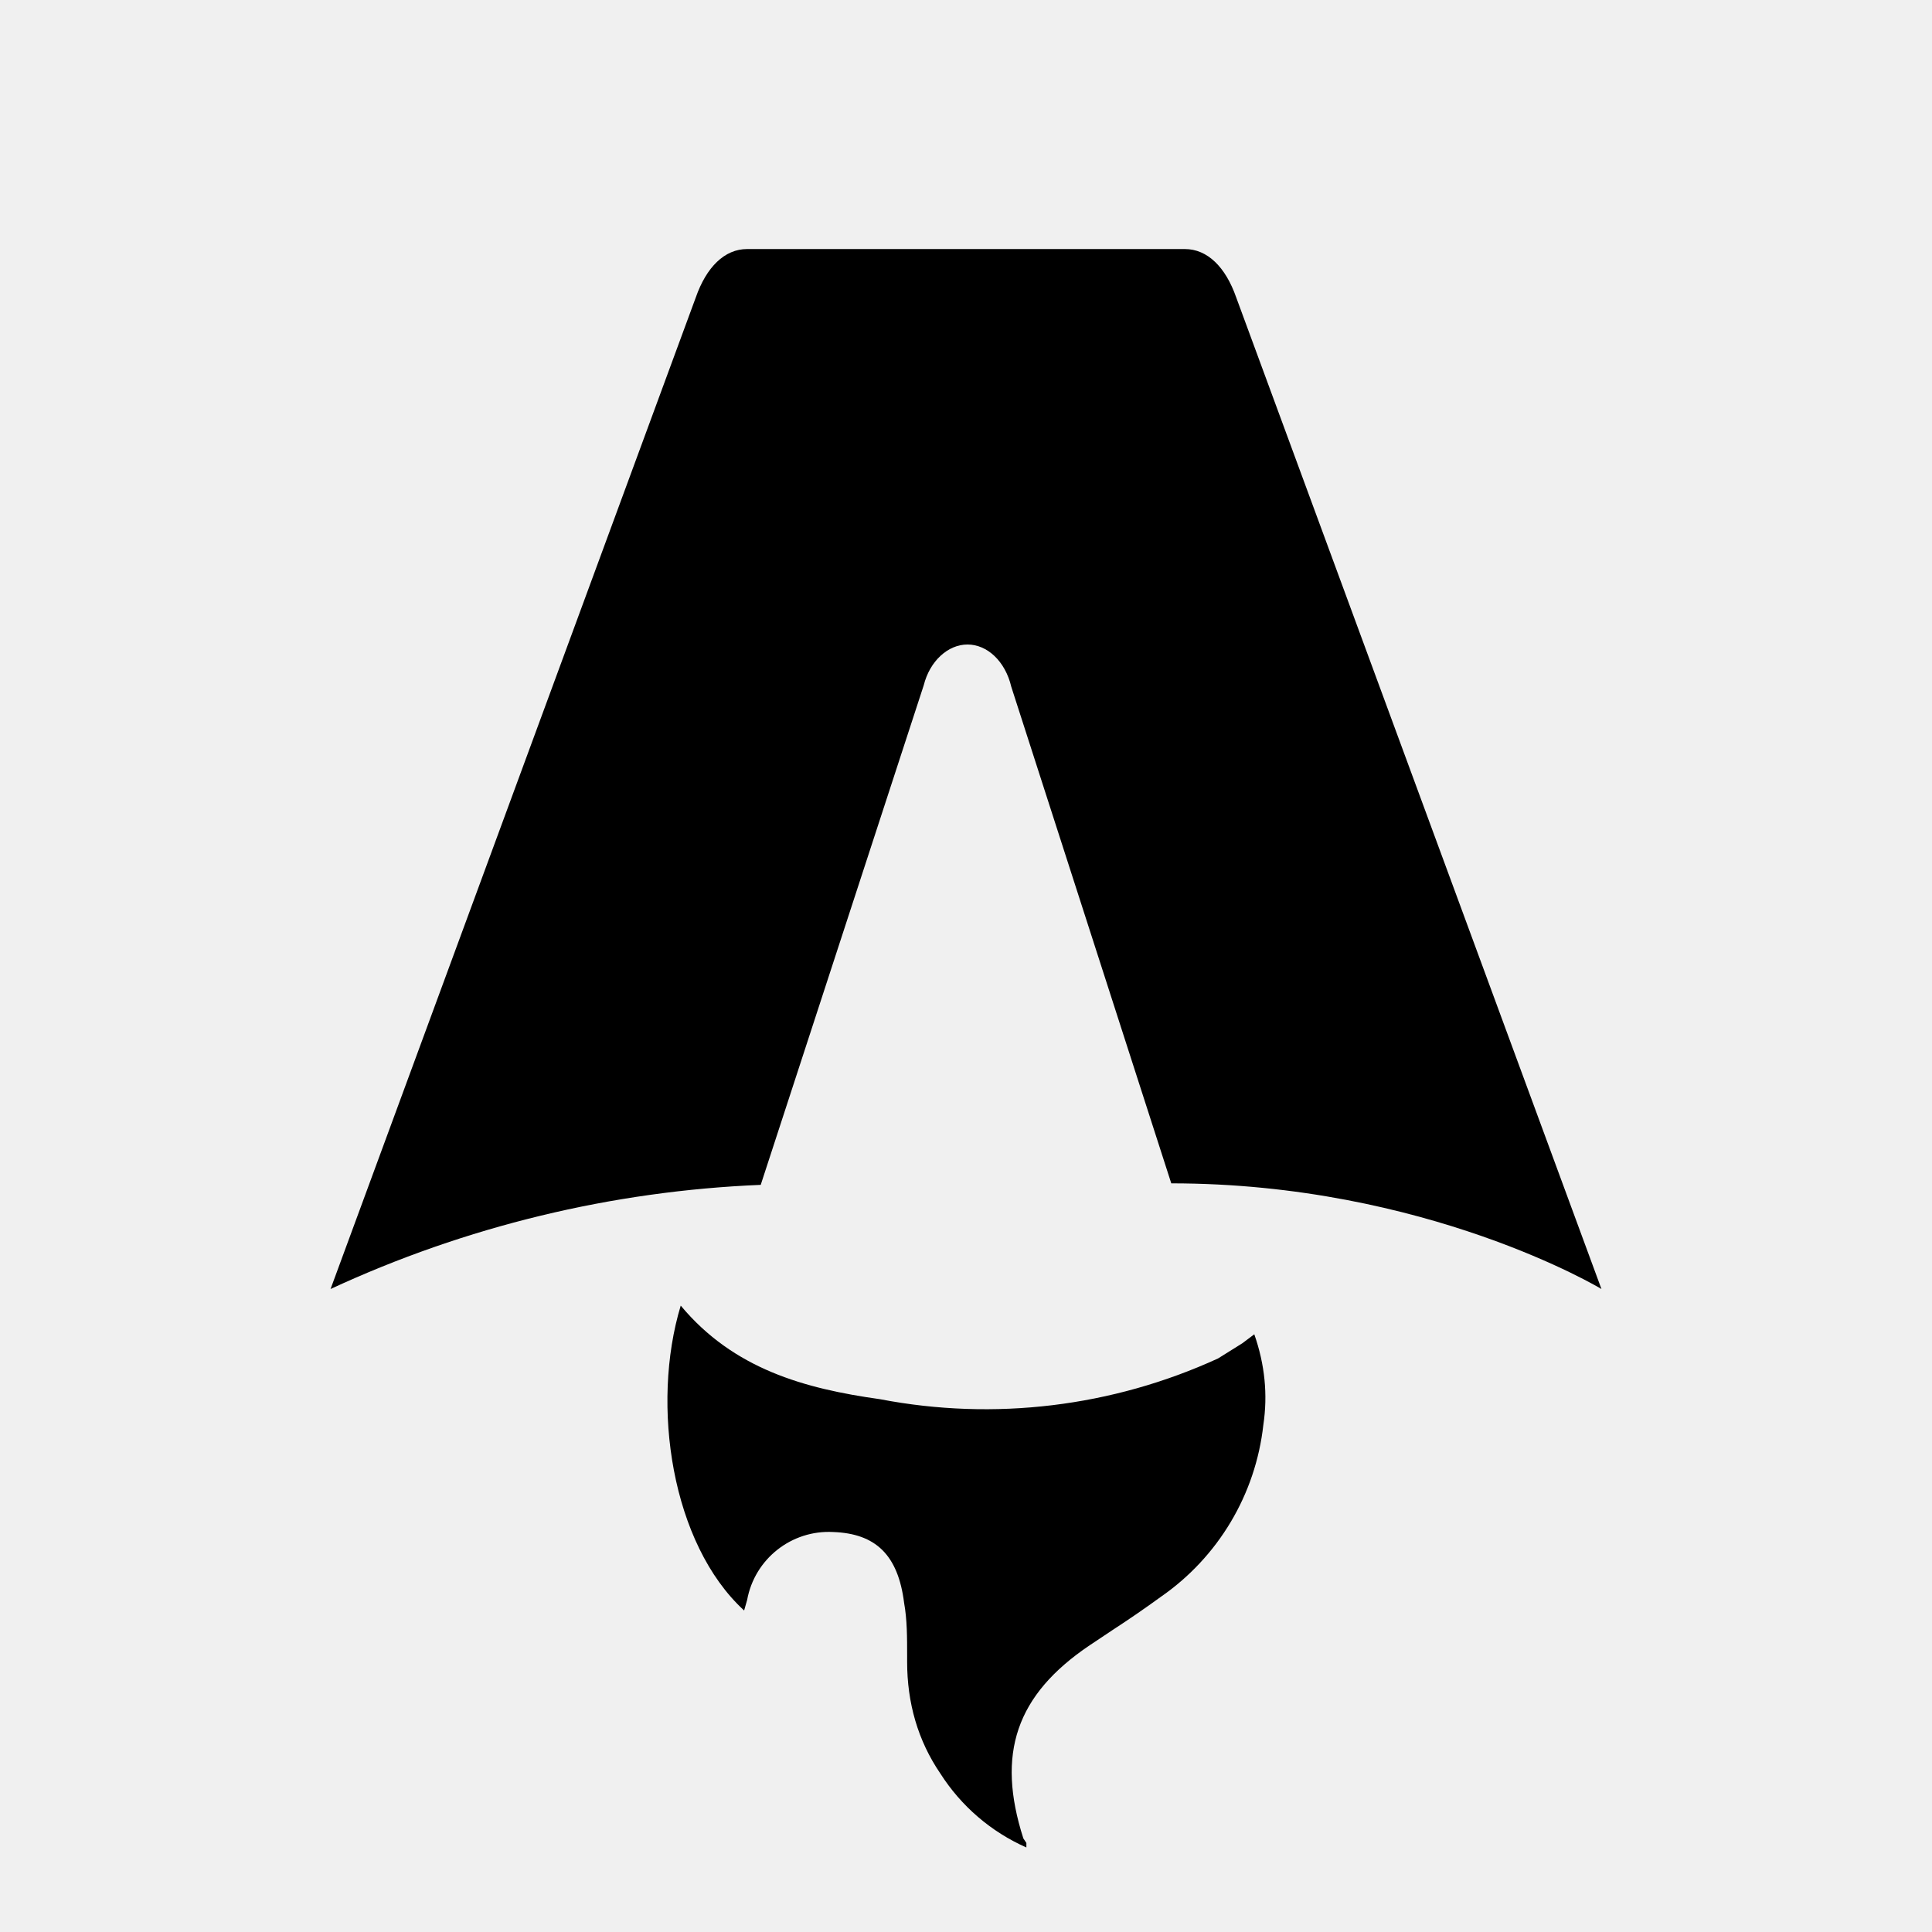
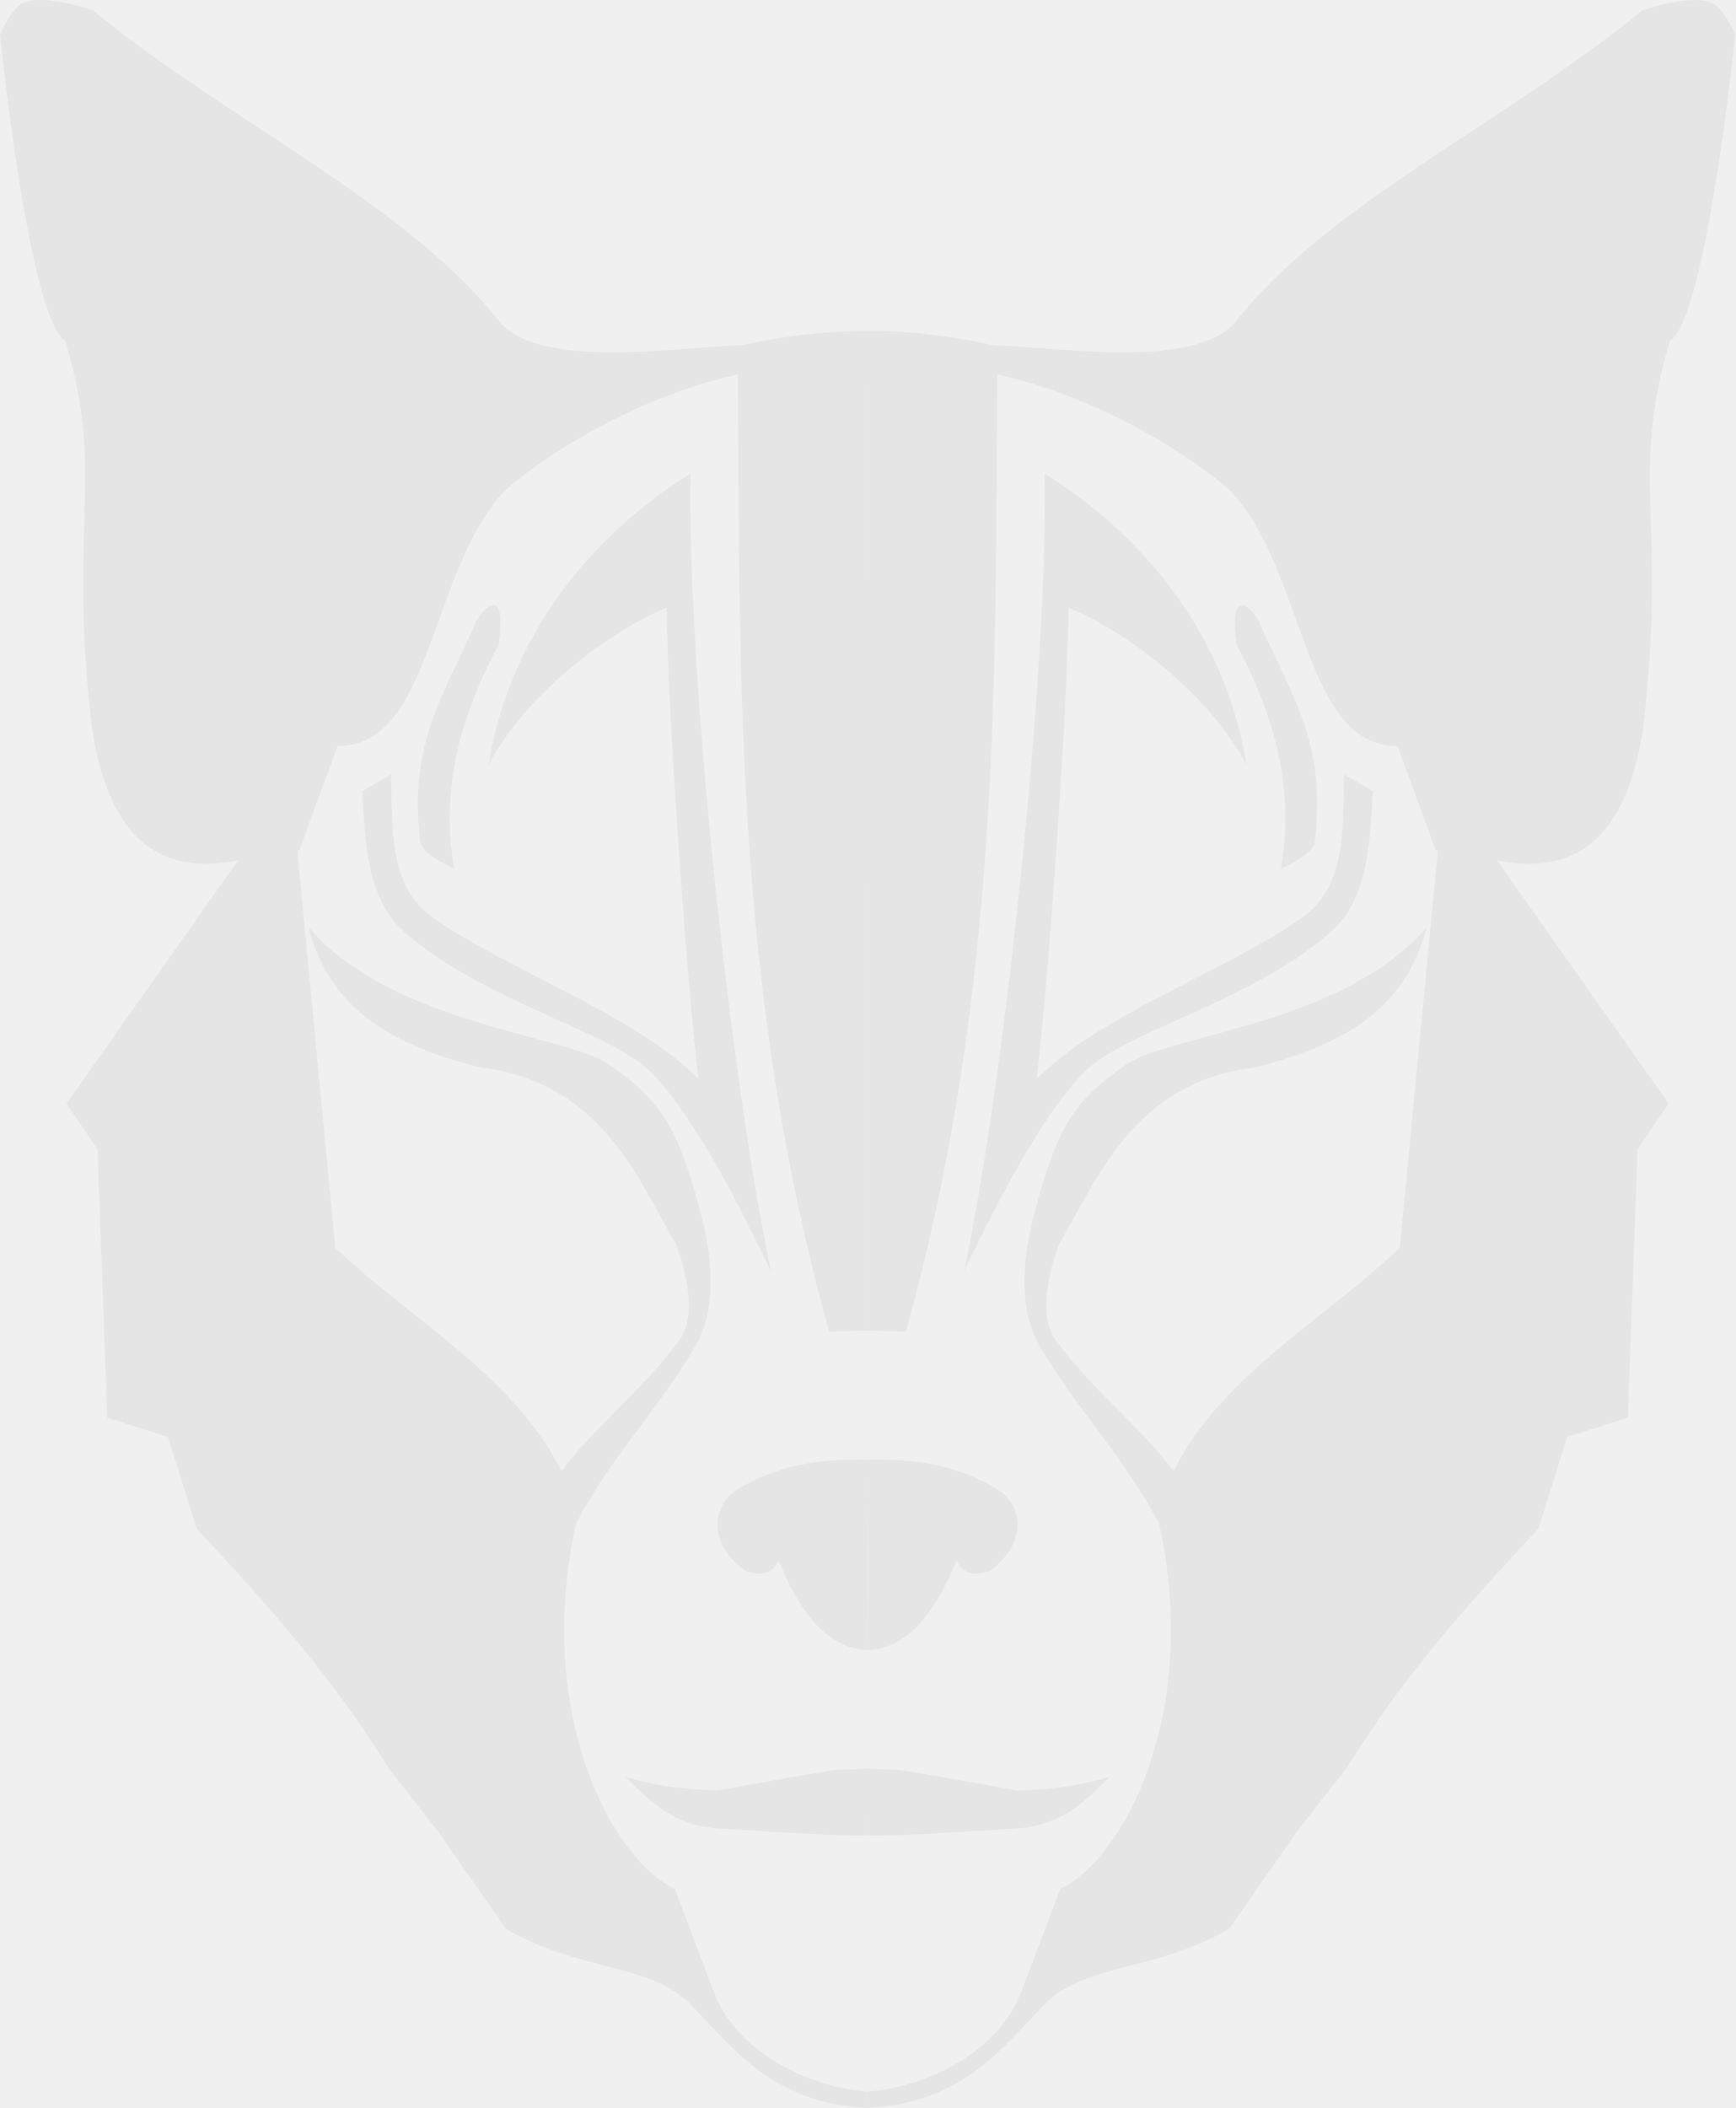
- <svg xmlns="http://www.w3.org/2000/svg" fill="none" viewBox="0 0 128 128">
-   <path d="M50.4 78.5a75.1 75.1 0 0 0-28.5 6.9l24.2-65.7c.7-2 1.9-3.2 3.4-3.2h29c1.5 0 2.7 1.2 3.4 3.2l24.2 65.7s-11.6-7-28.5-7L67 45.5c-.4-1.7-1.6-2.8-2.9-2.8-1.3 0-2.5 1.1-2.9 2.7L50.4 78.5Zm-1.1 28.2Zm-4.2-20.2c-2 6.6-.6 15.8 4.2 20.2a17.5 17.5 0 0 1 .2-.7 5.5 5.5 0 0 1 5.7-4.5c2.8.1 4.3 1.5 4.7 4.7.2 1.1.2 2.3.2 3.5v.4c0 2.7.7 5.2 2.2 7.4a13 13 0 0 0 5.7 4.9v-.3l-.2-.3c-1.8-5.6-.5-9.5 4.4-12.8l1.5-1a73 73 0 0 0 3.2-2.2 16 16 0 0 0 6.8-11.4c.3-2 .1-4-.6-6l-.8.6-1.6 1a37 37 0 0 1-22.4 2.7c-5-.7-9.7-2-13.2-6.2Z" />
-   <style>
-         path { fill: #000; }
-         @media (prefers-color-scheme: dark) {
-             path { fill: #FFF; }
-         }
-     </style>
+ <svg xmlns="http://www.w3.org/2000/svg" xml:space="preserve" width="80" height="97.178">
+   <path d="M14.227 42.752c1.01 3.947 4.084 5.462 7.864 6.45 5.67.648 7.349 5.237 9.08 8.155.47 1.285.95 3.31.172 4.389-1.826 2.532-4.289 4.264-5.836 6.617l1.077 1.816c1.575-2.988 3.77-5.217 5.472-8.12 1.16-1.976.634-4.679.248-6.142-1.073-4.084-1.866-5.186-4.213-6.835-1.98-1.39-10.017-1.852-13.864-6.33zm51.542.002c-1.01 3.947-4.084 5.462-7.865 6.45-5.67.647-7.349 5.236-9.08 8.153-.47 1.286-.95 3.311-.172 4.39 1.826 2.531 4.288 4.264 5.835 6.617L53.41 70.18c-1.575-2.988-3.77-5.218-5.472-8.12-1.159-1.976-.633-4.679-.247-6.142 1.073-4.084 1.867-5.186 4.213-6.835 1.98-1.39 10.017-1.852 13.865-6.33z" style="display:inline;fill:#e5e5e5;fill-opacity:1;stroke:none;stroke-width:.504;stroke-linecap:round;stroke-dasharray:none;stroke-opacity:1" />
+   <path d="M13.419 36.2 3.063 50.88l1.43 2.097.451 12.38 2.796.883 1.33 4.234c3.436 3.674 6.308 6.924 8.834 11.027l2.312 2.954 3.103 4.461c3.379 1.976 6.648 1.586 8.499 3.472 1.95 1.987 3.766 4.575 8.177 4.79v-.753c-2.84-.221-6.062-1.897-7.076-4.573l-1.812-4.781c-2.883-1.335-6.614-8.193-4.45-17.292-1.664-5.707-7.158-8.41-11.197-12.255Zm53.159.003L76.933 50.88l-1.431 2.097-.452 12.38-2.796.884-1.33 4.233c-3.437 3.674-6.309 6.923-8.835 11.027l-2.312 2.953-3.104 4.461c-3.379 1.976-6.647 1.586-8.498 3.471-1.952 1.987-3.767 4.575-8.179 4.79v-.753c2.842-.221 6.063-1.896 7.077-4.573l1.813-4.781c2.883-1.334 6.614-8.192 4.45-17.291 1.665-5.707 7.16-8.41 11.199-12.254z" style="display:inline;opacity:1;fill:#e5e5e5;fill-opacity:1;stroke:none;stroke-width:.504;stroke-linecap:round;stroke-dasharray:none;stroke-opacity:1" />
+   <path d="M11.404 39.578c-3.433.787-6.257-.173-7.163-6.003-1.132-9.603.646-11.511-1.228-17.86C1.668 14.884.499 6.315 0 1.59 0 1.589.518.376 1.067.133 2.05-.303 4.272.47 4.272.47c6.361 5.203 14.546 8.955 18.794 14.408 2.077 2.304 8.86.981 11.683 1.031-.608.292.088 1.174-.537 1.308-5.101 1.09-9.344 3.988-10.896 5.362-3.539 3.675-3.356 11.856-7.75 11.805l-1.758 4.802zm57.188.002c3.433.788 6.257-.172 7.163-6.002 1.133-9.603-.645-11.511 1.23-17.86C78.33 14.887 79.5 6.318 80 1.592c0 0-.518-1.212-1.067-1.456-.982-.436-3.205.337-3.205.337C69.365 5.675 61.18 9.427 56.93 14.879c-2.076 2.304-8.86.98-11.683 1.03.609.293-.087 1.175.537 1.309 5.102 1.09 9.344 3.988 10.897 5.363 3.538 3.675 3.354 11.856 7.748 11.805l1.758 4.802z" style="opacity:1;fill:#e5e5e5;fill-opacity:1;stroke:none;stroke-width:.252;stroke-linecap:round;stroke-opacity:1" />
+   <path d="M33.97 68.68c-1.305.863-1.188 2.635.418 3.75.388.094 1.13.354 1.506-.502.868 2.16 2.13 4.066 4.101 4.14-.027-5.54.01-5.549.002-8.785-2.176-.04-4.134.238-6.026 1.397zm12.053 0c1.306.864 1.189 2.635-.417 3.75-.389.094-1.13.354-1.507-.502-.868 2.16-2.13 4.066-4.1 4.14.027-5.54-.01-5.549-.002-8.785 2.176-.04 4.134.239 6.026 1.398z" style="display:inline;opacity:1;fill:#e5e5e5;fill-opacity:1;stroke:none;stroke-width:.252;stroke-opacity:1" />
+   <path d="M31.836 21.827c-5.38 3.385-8.493 8.275-9.31 13.436 1.548-2.986 5.151-5.967 8.208-7.251.039 4.756.941 17.472 1.47 21.732-2.883-2.952-8.735-4.984-12.206-7.413-2.086-1.459-1.898-4.05-1.97-6.628l-1.333.773c.153 2.357.2 4.961 1.972 6.51 3.654 3.196 9.566 4.593 11.363 6.457 2.083 2.16 4.096 6.215 5.522 9.17-1.866-8.73-3.881-27.7-3.716-36.786zm16.325 0c5.38 3.386 8.493 8.276 9.31 13.437-1.549-2.986-5.151-5.967-8.208-7.252-.04 4.757-.943 17.472-1.471 21.733 2.882-2.952 8.735-4.984 12.206-7.412 2.085-1.46 1.898-4.05 1.971-6.629l1.332.774c-.153 2.356-.2 4.96-1.972 6.51-3.654 3.195-9.567 4.592-11.364 6.455-2.083 2.16-4.097 6.215-5.523 9.17 1.867-8.729 3.884-27.7 3.72-36.785z" style="opacity:1;fill:#e5e5e5;fill-opacity:1;stroke:none;stroke-width:.504;stroke-linecap:round;stroke-dasharray:none;stroke-opacity:1" />
+   <path d="M39.626 15.25c-1.773.031-3.646.268-5.612.703.092 15.036-.2 29.613 4.213 45.425L40 61.344V15.251c-.125 0-.248-.002-.374 0zm.745 0c1.774.031 3.647.268 5.613.703-.093 15.036.198 29.613-4.216 45.425l-1.773-.034.003-46.093c.125 0 .248-.002.374 0z" style="opacity:1;fill:#e5e5e5;fill-opacity:1;stroke:none;stroke-width:.252;stroke-linecap:round;stroke-opacity:1" />
+   <path d="M21.974 28.608c-1.503 3.459-3.18 5.623-2.582 10.317.312.542.886.785 1.552 1.126-.678-3.822.38-7.225 2.044-10.321.388-2.832-.697-1.703-1.014-1.122zm36.049.001c1.502 3.46 3.18 5.624 2.582 10.318-.313.541-.886.785-1.553 1.126.678-3.822-.38-7.225-2.043-10.322-.388-2.832.697-1.703 1.014-1.122z" style="fill:#e5e5e5;fill-opacity:1;stroke:none;stroke-width:.47;stroke-linecap:round;stroke-dasharray:none;stroke-opacity:1" />
+   <path d="M39.997 81.524c-2.191.188.662-.352-6.91 1.018-1.539-.042-2.853-.218-4.249-.627 1.085 1.069 2.167 2.263 4.356 2.378 3.389.214 5.258.345 6.803.314zm0 0c2.19.188-.663-.352 6.909 1.019 1.539-.043 2.853-.219 4.249-.627-1.085 1.069-2.167 2.263-4.357 2.378-3.388.214-5.258.344-6.802.313z" style="opacity:1;fill:#e5e5e5;fill-opacity:1;stroke:none;stroke-width:.252;stroke-opacity:1" />
</svg>
